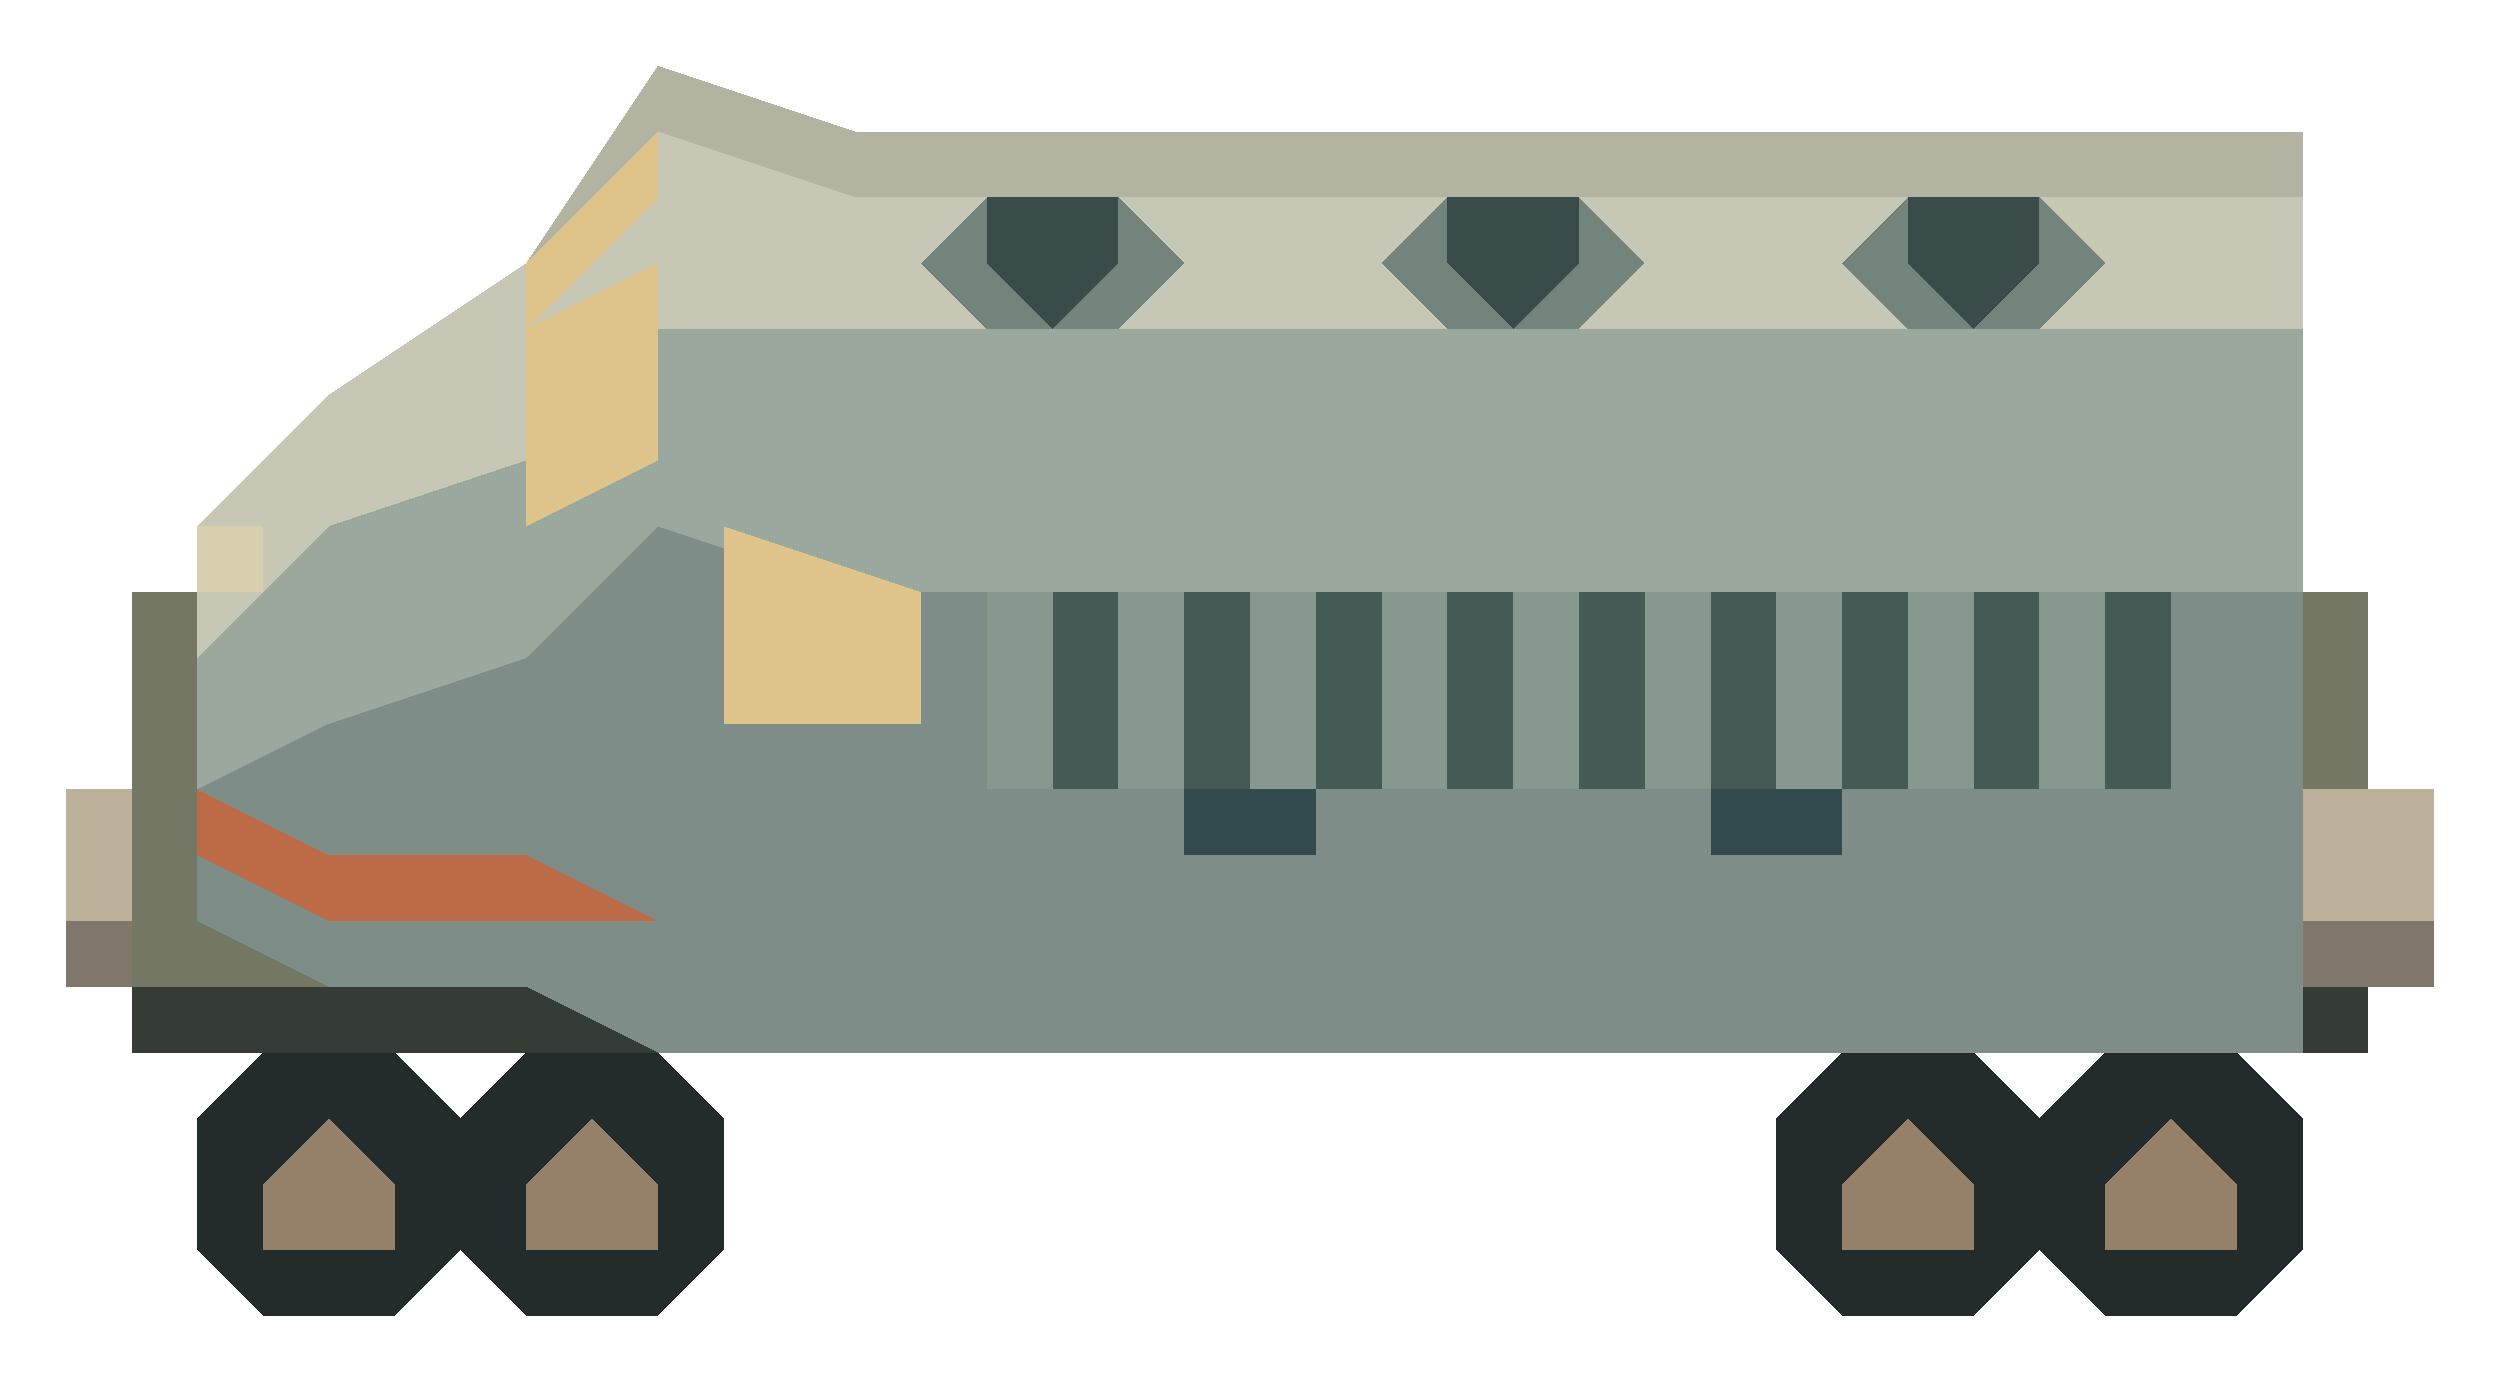
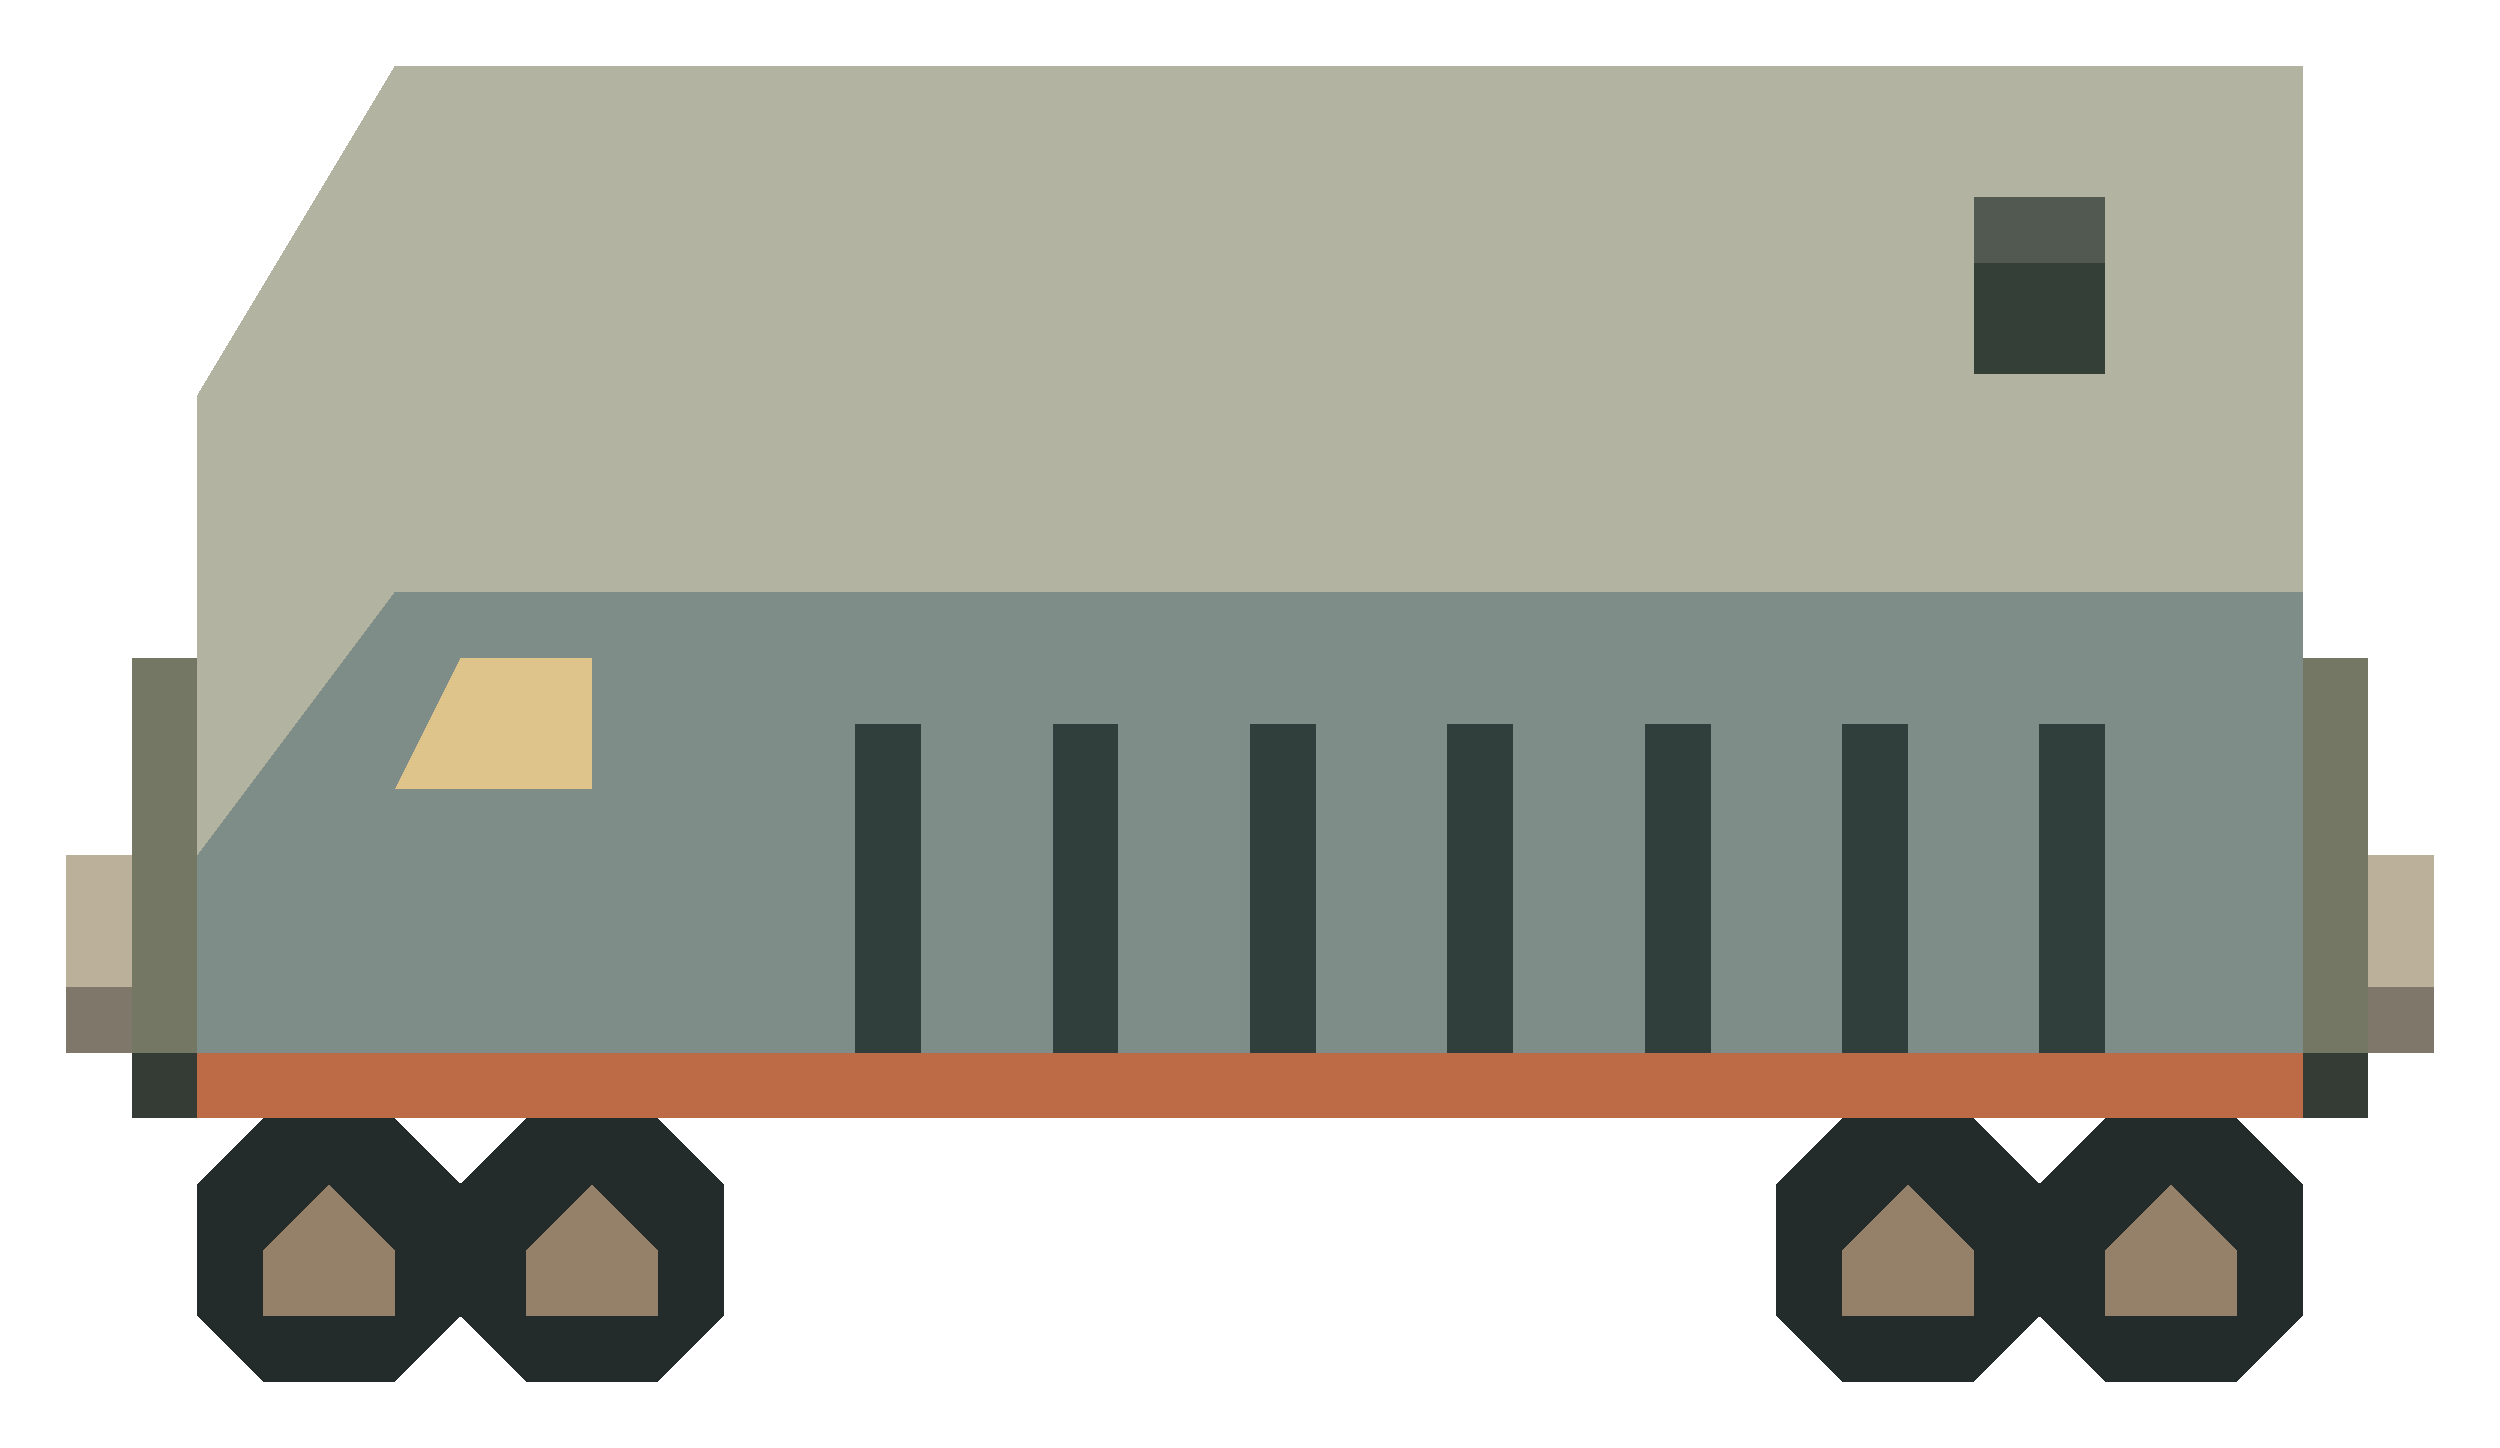
- <svg xmlns="http://www.w3.org/2000/svg" width="38" height="21" viewBox="0 0 38 21" shape-rendering="crispEdges" data-template="driving-loco-diesel-cab-unit-left" data-anchor-x="2" data-anchor-y="16" data-length-m="17">
+ <svg xmlns="http://www.w3.org/2000/svg" width="38" height="22" viewBox="0 0 38 22" shape-rendering="crispEdges" data-template="driving-loco-diesel-cab-unit-left" data-anchor-x="2" data-anchor-y="17" data-length-m="17">
+   <g id="silhouette-underlays">
+ </g>
  <g id="coupler">
-     <polygon points="1,15 3,15 3,14 1,14" fill="#7f786a" />
-     <polygon points="1,12 3,12 3,14 1,14" fill="#bbb09a" />
+     <path d="M1,15 2,15 2,16 1,16Z" fill="#7f786a" />
+     <path d="M1,13 2,13 2,15 1,15Z" fill="#bbb09a" />
  </g>
  <g id="running-gear">
-     <polygon points="7,18 7,17 6,16 4,16 3,17 3,18 3,19 4,20 6,20 7,19" fill="#242b2b" />
-     <polygon points="6,18 6,18 5,17 5,17 4,18 4,18 4,19 5,19 5,19 6,19" fill="#95816a" />
-     <polygon points="11,18 11,17 10,16 8,16 7,17 7,18 7,19 8,20 10,20 11,19" fill="#242b2b" />
-     <polygon points="10,18 10,18 9,17 9,17 8,18 8,18 8,19 9,19 9,19 10,19" fill="#95816a" />
-     <polygon points="31,18 31,17 30,16 28,16 27,17 27,18 27,19 28,20 30,20 31,19" fill="#242b2b" />
-     <polygon points="30,18 30,18 29,17 29,17 28,18 28,18 28,19 29,19 29,19 30,19" fill="#95816a" />
-     <polygon points="35,18 35,17 34,16 32,16 31,17 31,18 31,19 32,20 34,20 35,19" fill="#242b2b" />
-     <polygon points="34,18 34,18 33,17 33,17 32,18 32,18 32,19 33,19 33,19 34,19" fill="#95816a" />
+     <path d="M7,20 7,20 6,21 4,21 3,20 3,20ZM7,20 7,20 3,20 3,20 3,19 3,18 4,17 6,17 7,18 7,19ZM4,20 3,20 3,20 3,19 3,18 4,17 4,17ZM7,20 7,20 4,20 4,17 4,17 6,17 7,18 7,19ZM4,19 4,17 4,17 6,17 6,17ZM7,20 7,20 4,20 4,19 6,17 6,17 7,18 7,19ZM7,20 7,20 7,20 5,18 6,17 6,17 7,18 7,19ZM7,20 7,20 7,20 4,20 4,19 5,18ZM6,19 7,20 7,20 7,20 6,20ZM11,20 11,20 10,21 8,21 7,20 7,20ZM11,20 11,20 7,20 7,20 7,19 7,18 8,17 10,17 11,18 11,19ZM8,20 7,20 7,20 7,19 7,18 8,17 8,17ZM11,20 11,20 8,20 8,17 8,17 10,17 11,18 11,19ZM8,19 8,17 8,17 10,17 10,17ZM11,20 11,20 8,20 8,19 10,17 10,17 11,18 11,19ZM11,20 11,20 11,20 9,18 10,17 10,17 11,18 11,19ZM11,20 11,20 11,20 8,20 8,19 9,18ZM10,19 11,20 11,20 11,20 10,20ZM31,20 31,20 30,21 28,21 27,20 27,20ZM31,20 31,20 27,20 27,20 27,19 27,18 28,17 30,17 31,18 31,19ZM28,20 27,20 27,20 27,19 27,18 28,17 28,17ZM31,20 31,20 28,20 28,17 28,17 30,17 31,18 31,19ZM28,19 28,17 28,17 30,17 30,17ZM31,20 31,20 28,20 28,19 30,17 30,17 31,18 31,19ZM31,20 31,20 31,20 29,18 30,17 30,17 31,18 31,19ZM31,20 31,20 31,20 28,20 28,19 29,18ZM30,19 31,20 31,20 31,20 30,20ZM35,20 35,20 34,21 32,21 31,20 31,20ZM35,20 35,20 31,20 31,20 31,19 31,18 32,17 34,17 35,18 35,19ZM32,20 31,20 31,20 31,19 31,18 32,17 32,17ZM35,20 35,20 32,20 32,17 32,17 34,17 35,18 35,19ZM32,19 32,17 32,17 34,17 34,17ZM35,20 35,20 32,20 32,19 34,17 34,17 35,18 35,19ZM35,20 35,20 35,20 33,18 34,17 34,17 35,18 35,19ZM35,20 35,20 35,20 32,20 32,19 33,18ZM34,19 35,20 35,20 35,20 34,20Z" fill="#242b2b" />
+     <path d="M6,20 5,20 5,20 4,20 4,19 4,19 5,18 5,18 6,19 6,19ZM10,20 9,20 9,20 8,20 8,19 8,19 9,18 9,18 10,19 10,19ZM30,20 29,20 29,20 28,20 28,19 28,19 29,18 29,18 30,19 30,19ZM34,20 33,20 33,20 32,20 32,19 32,19 33,18 33,18 34,19 34,19Z" fill="#95816a" />
  </g>
  <g id="frame">
-     <polygon points="2,16 36,16 36,15 2,15" fill="#343c35" />
-     <polygon points="2,9 36,9 36,15 2,15" fill="#747764" />
+     <path d="M2,16 3,16 3,17 2,17ZM35,16 36,16 36,17 35,17Z" fill="#343c35" />
+     <path d="M2,10 3,10 3,16 2,16ZM35,10 36,10 36,16 35,16Z" fill="#747764" />
  </g>
-   <g id="cab-unit-far-side">
-     <polygon points="35,9 13,9 13,2 35,2" fill="#7e8d88" />
-     <polygon points="13,9 10,9 10,1 13,2" fill="#7e8d88" />
-     <polygon points="10,9 8,9 8,4 10,1" fill="#7e8d88" />
-     <polygon points="8,9 5,10 5,6 8,4" fill="#7e8d88" />
-     <polygon points="5,10 3,11 3,9 5,6" fill="#7e8d88" />
+   <g id="diesel-body">
+ </g>
+   <g id="cab-shell">
+ </g>
+   <g id="cab-shell">
+     <path d="M13,12 13,16 3,16 3,13 3.75,12ZM14,12 16,12 16,16 14,16ZM17,12 19,12 19,16 17,16ZM20,12 22,12 22,16 20,16ZM23,12 25,12 25,16 23,16ZM26,12 28,12 28,16 26,16ZM29,12 31,12 31,16 29,16ZM32,12 35,12 35,16 32,16ZM6,12 3.75,12 6,9 7.5,9ZM35,10 7,10 7.5,9 35,9ZM9,10 13,10 13,12 9,12ZM13,11 13,10 16,10 16,11ZM14,11 16,11 16,12 14,12ZM16,11 16,10 19,10 19,11ZM17,11 19,11 19,12 17,12ZM19,11 19,10 22,10 22,11ZM20,11 22,11 22,12 20,12ZM22,11 22,10 25,10 25,11ZM23,11 25,11 25,12 23,12ZM25,11 25,10 28,10 28,11ZM26,11 28,11 28,12 26,12ZM28,11 28,10 31,10 31,11ZM29,11 31,11 31,12 29,12ZM31,11 31,10 35,10 35,11ZM32,11 35,11 35,12 32,12Z" fill="#7e8d88" />
+     <path d="M30,9 6,9 6,1 30,1ZM35,3 30,3 30,1 35,1ZM32,3 35,3 35,4 32,4ZM32,4 35,4 35,9 32,9ZM32,5.686 32,9 30,9 30,5.686ZM6,9 3,13 3,6 6,1Z" fill="#b3b3a1" />
  </g>
-   <g id="cab-unit-far-shoulder">
-     <polygon points="35,2 13,2 13,3 35,3" fill="#b3b3a1" />
-     <polygon points="13,2 10,1 10,2 13,3" fill="#b3b3a1" />
-     <polygon points="10,1 8,4 8,4 10,2" fill="#b3b3a1" />
-     <polygon points="8,4 5,6 5,6 8,4" fill="#b3b3a1" />
-     <polygon points="5,6 3,9 3,8 5,6" fill="#b3b3a1" />
+   <g id="windows">
+     <path d="M9,12 6,12 7,10 9,10Z" fill="#dec38a" />
  </g>
-   <g id="cab-unit-roof">
-     <polygon points="35,3 13,3 13,5 35,5" fill="#c6c7b4" />
-     <polygon points="13,3 10,2 10,5 13,5" fill="#c6c7b4" />
-     <polygon points="10,2 8,4 8,7 10,5" fill="#c6c7b4" />
-     <polygon points="8,4 5,6 5,8 8,7" fill="#c6c7b4" />
-     <polygon points="5,6 3,8 3,10 5,8" fill="#c6c7b4" />
+   <g id="vents">
+     <path d="M32,16 31,16 31,11 32,11ZM29,16 28,16 28,11 29,11ZM26,16 25,16 25,11 26,11ZM23,16 22,16 22,11 23,11ZM20,16 19,16 19,11 20,11ZM17,16 16,16 16,11 17,11ZM14,16 13,16 13,11 14,11Z" fill="#303e3c" />
+     <path d="M30,5.686 30,4 32,4 32,5.686Z" fill="#333f37" />
+     <path d="M30,3 32,3 32,4 30,4Z" fill="#515950" />
  </g>
-   <g id="cab-unit-near-shoulder">
-     <polygon points="35,5 13,5 13,9 35,9" fill="#9aa89e" />
-     <polygon points="13,5 10,5 10,8 13,9" fill="#9aa89e" />
-     <polygon points="10,5 8,7 8,10 10,8" fill="#9aa89e" />
-     <polygon points="8,7 5,8 5,11 8,10" fill="#9aa89e" />
-     <polygon points="5,8 3,10 3,12 5,11" fill="#9aa89e" />
-   </g>
-   <g id="cab-unit-near-side">
-     <polygon points="35,9 13,9 13,16 35,16" fill="#7e8d88" />
-     <polygon points="13,9 10,8 10,16 13,16" fill="#7e8d88" />
-     <polygon points="10,8 8,10 8,15 10,16" fill="#7e8d88" />
-     <polygon points="8,10 5,11 5,15 8,15" fill="#7e8d88" />
-     <polygon points="5,11 3,12 3,14 5,15" fill="#7e8d88" />
-   </g>
-   <g id="cab-unit-stripe">
-     <polygon points="35,14 13,14 13,14 35,14" fill="#bd6b46" />
-     <polygon points="13,14 10,14 10,14 13,14" fill="#bd6b46" />
-     <polygon points="10,14 8,14 8,13 10,14" fill="#bd6b46" />
-     <polygon points="8,14 5,14 5,13 8,13" fill="#bd6b46" />
-     <polygon points="5,14 3,13 3,12 5,13" fill="#bd6b46" />
-   </g>
-   <g id="cab-unit-grilles">
-     <polygon points="33,12 15,12 15,9 33,9" fill="#455955" />
-     <polygon points="32,12 31,12 31,9 32,9" fill="#87998e" />
-     <polygon points="30,12 29,12 29,9 30,9" fill="#87998e" />
-     <polygon points="28,12 27,12 27,9 28,9" fill="#87998e" />
-     <polygon points="26,12 25,12 25,9 26,9" fill="#87998e" />
-     <polygon points="24,12 23,12 23,9 24,9" fill="#87998e" />
-     <polygon points="22,12 21,12 21,9 22,9" fill="#87998e" />
-     <polygon points="20,12 19,12 19,9 20,9" fill="#87998e" />
-     <polygon points="18,12 17,12 17,9 18,9" fill="#87998e" />
-     <polygon points="16,12 15,12 15,9 16,9" fill="#87998e" />
-   </g>
-   <g id="cab-unit-portholes">
-     <polygon points="26,13 26,12 27,12 28,12 28,13 28,13 27,13 26,13" fill="#334b4c" />
-     <polygon points="18,13 18,12 19,12 20,12 20,13 20,13 19,13 18,13" fill="#334b4c" />
-   </g>
-   <g id="cab-unit-roof-fans">
-     <polygon points="14,4 15,5 16,5 17,5 18,4 17,3 16,3 15,3" fill="#73847c" />
-     <polygon points="15,4 15,4 16,5 17,4 17,4 17,3 16,3 15,3" fill="#394c49" />
-     <polygon points="21,4 22,5 23,5 24,5 25,4 24,3 23,3 22,3" fill="#73847c" />
-     <polygon points="22,4 22,4 23,5 24,4 24,4 24,3 23,3 22,3" fill="#394c49" />
-     <polygon points="28,4 29,5 30,5 31,5 32,4 31,3 30,3 29,3" fill="#73847c" />
-     <polygon points="29,4 29,4 30,5 31,4 31,4 31,3 30,3 29,3" fill="#394c49" />
-   </g>
-   <g id="cab-unit-windows">
-     <polygon points="14,11 11,11 11,8 14,9" fill="#dec38a" />
-     <polygon points="10,2 10,3 8,5 8,4" fill="#dec38a" />
-     <polygon points="10,4 10,7 8,8 8,5" fill="#dec38a" />
-   </g>
-   <g id="cab-unit-headlight">
-     <polygon points="4,8 4,9 3,9 3,8" fill="#d8cfaf" />
+   <g id="stripe">
+     <path d="M3,16 35,16 35,17 3,17Z" fill="#bd6b46" />
  </g>
  <g id="coupler">
-     <polygon points="35,15 37,15 37,14 35,14" fill="#7f786a" />
-     <polygon points="35,12 37,12 37,14 35,14" fill="#bbb09a" />
+     <path d="M36,15 37,15 37,16 36,16Z" fill="#7f786a" />
+     <path d="M36,13 37,13 37,15 36,15Z" fill="#bbb09a" />
  </g>
</svg>
